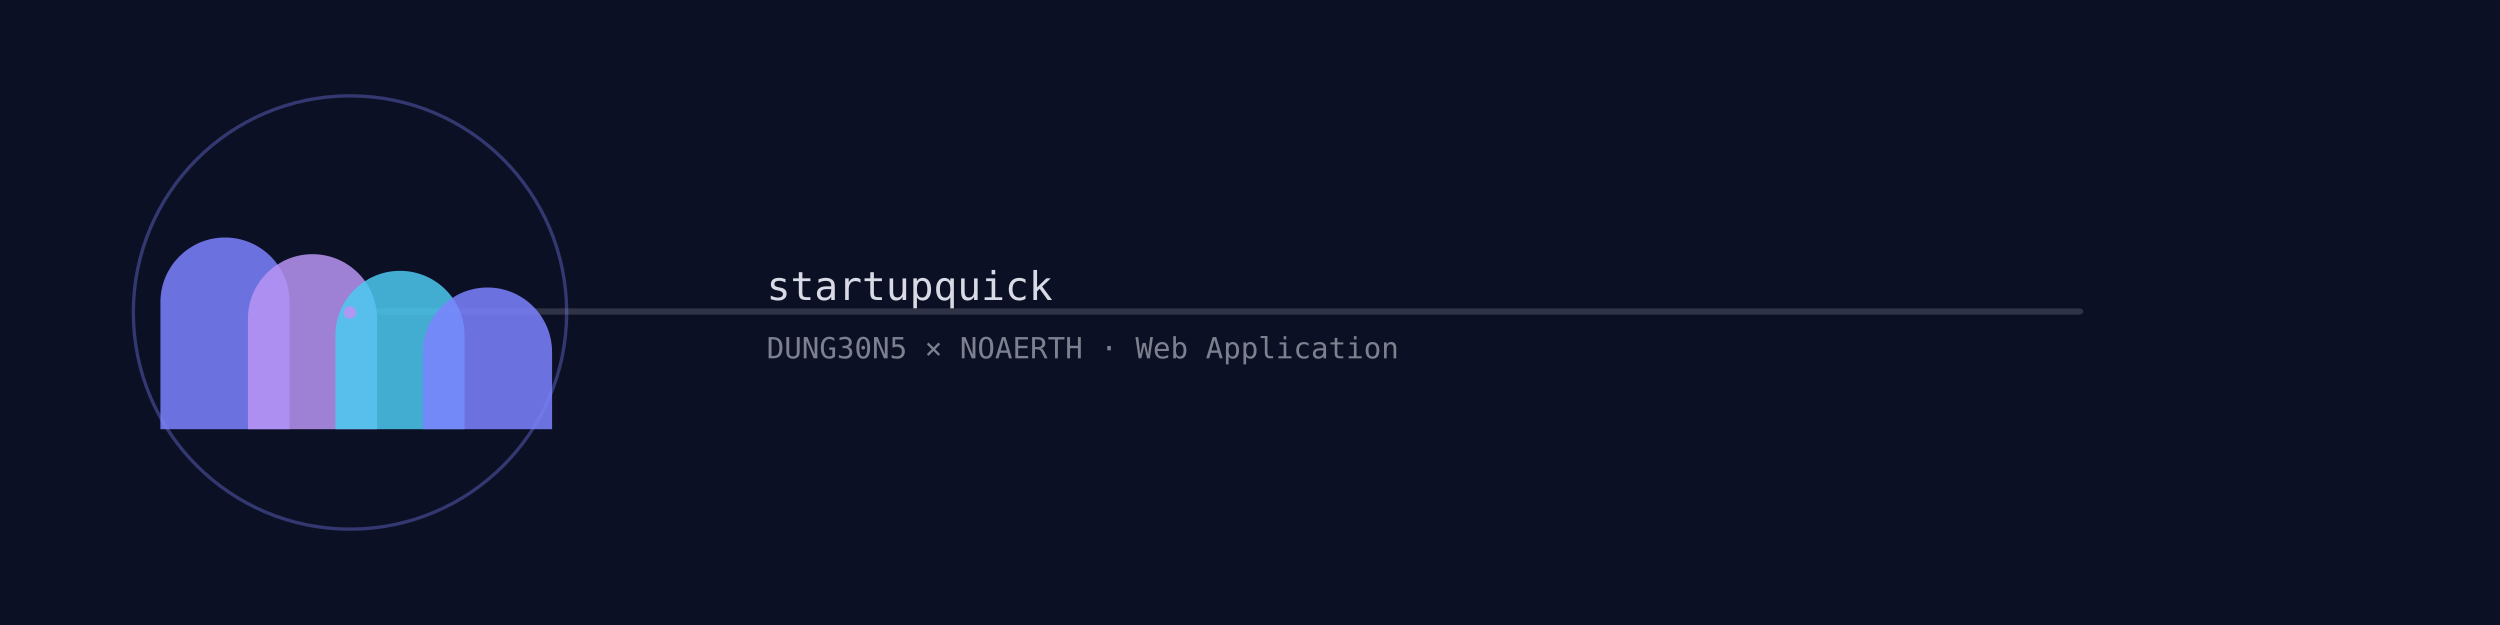
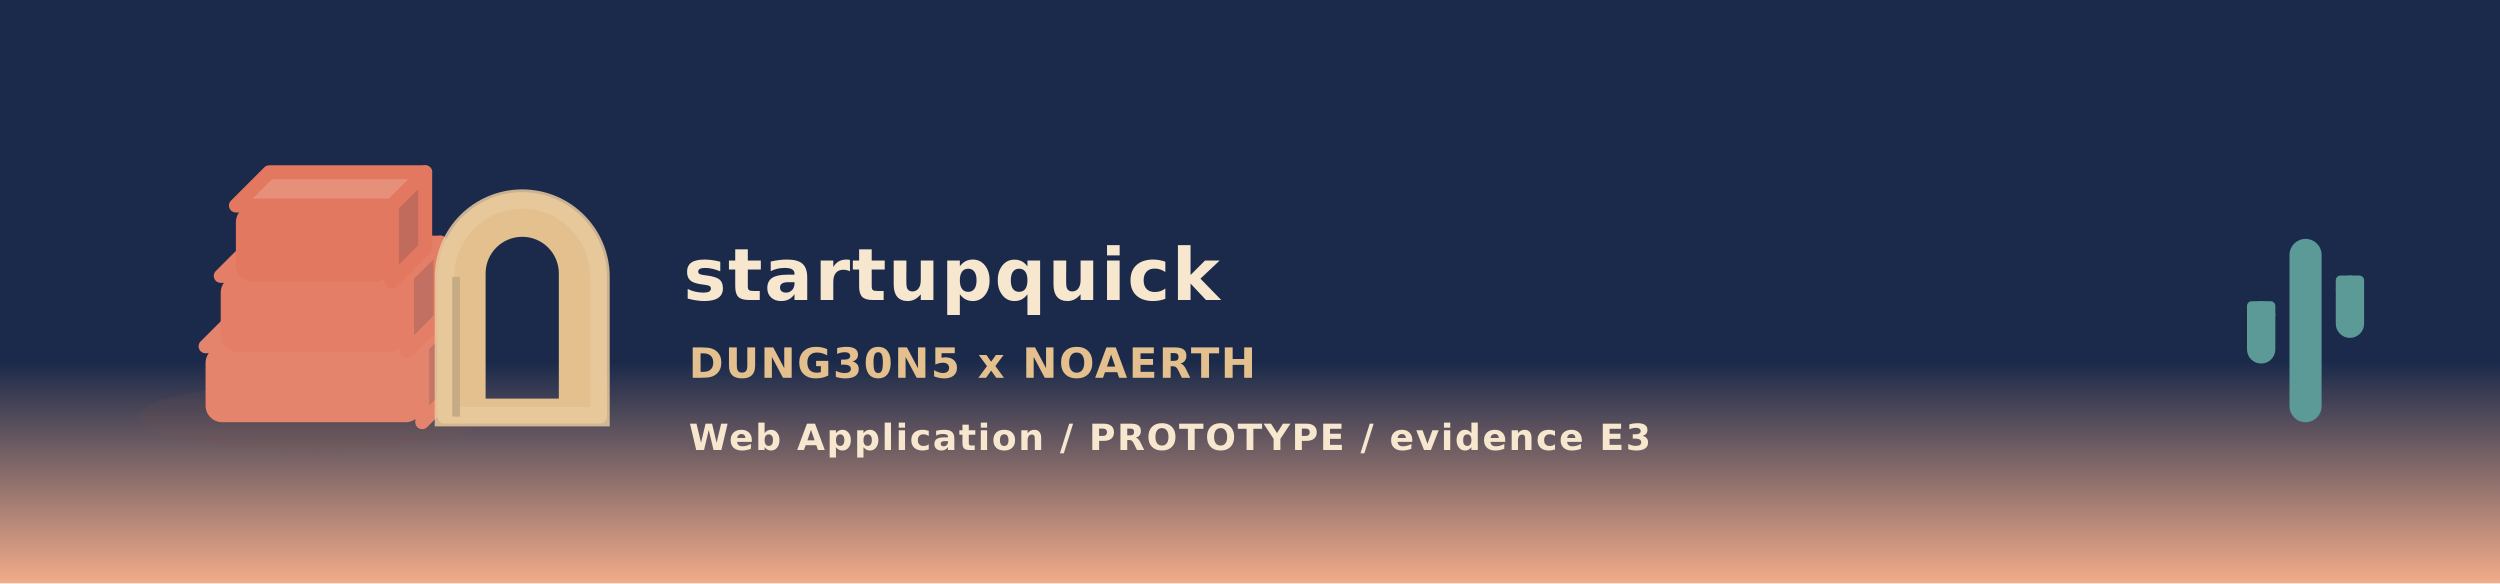
- <svg xmlns="http://www.w3.org/2000/svg" viewBox="0 0 1200 300" width="1200" height="300" role="img" aria-label="startupquick identity object">
-   <rect width="1200" height="300" fill="#0c1024" />
-   <defs>
-     <linearGradient id="gft" x1="0" y1="0" x2="1" y2="1">
-       <stop offset="0%" stop-color="#7c83ff" />
-       <stop offset="100%" stop-color="#b794f4" />
-     </linearGradient>
-   </defs>
-   <rect x="168.00" y="148.00" width="832.00" height="3.00" rx="2.00" fill="rgba(238,240,251,0.160)" opacity="1.00" />
-   <path d="M77.00,206.00 L77.00,145.00 A31.00,31.00 0 0 1 139.00,145.00 L139.00,206.00 Z" fill="rgba(124,131,255,0.850)" opacity="1.00" />
-   <path d="M119.00,206.00 L119.00,153.00 A31.00,31.00 0 0 1 181.00,153.00 L181.00,206.00 Z" fill="rgba(183,148,244,0.850)" opacity="1.00" />
-   <path d="M161.00,206.00 L161.00,161.00 A31.00,31.00 0 0 1 223.00,161.00 L223.00,206.00 Z" fill="rgba(76,201,240,0.850)" opacity="1.00" />
-   <path d="M203.00,206.00 L203.00,169.00 A31.00,31.00 0 0 1 265.00,169.00 L265.00,206.00 Z" fill="rgba(124,131,255,0.850)" opacity="1.00" />
+ <svg xmlns="http://www.w3.org/2000/svg" width="900" height="210" viewBox="0 0 900 210" role="img" aria-label="startupquick - identity object">
+   <linearGradient id="skyf" x1="0" y1="0" x2="0" y2="1">
+     <stop offset="0" stop-color="#1b2a4a" />
+     <stop offset="0.62" stop-color="#1b2a4a" />
+     <stop offset="1" stop-color="#f3ad8a" />
+   </linearGradient>
+   <rect width="900" height="210" fill="url(#skyf)" />
+   <rect x="0" y="352" width="900" height="-142" fill="#e3c08d" />
+   <rect x="0" y="352" width="900" height="3" fill="#e6c596" />
+   <ellipse cx="112" cy="150" rx="62" ry="12" fill="rgba(138,90,68,0.11)" />
  <g>
-     <circle cx="168.00" cy="150.00" r="104.00" fill="none" stroke="rgba(124,131,255,0.350)" stroke-width="1.60" opacity="1.00" />
-     <animate attributeName="opacity" values="0.25;1.0;0.25" dur="17.4s" begin="0s" repeatCount="indefinite" />
+     <path d="M74,124.67 L152,124.67 L164,112.67 L86,112.67 Z" fill="#e99a82" stroke="#e5846c" stroke-width="5" stroke-linejoin="round" />
+     <path d="M152,124.67 L164,112.67 L164,140 L152,152 Z" fill="#c37566" stroke="#e5846c" stroke-width="5" stroke-linejoin="round" />
+     <rect x="74" y="124.67" width="78" height="27.33" rx="6" fill="#e5846c" />
+     <path d="M79.46,99.33 L146.54,99.33 L158.54,87.33 L91.46,87.33 Z" fill="#e8957d" stroke="#e47e66" stroke-width="5" stroke-linejoin="round" />
+     <path d="M146.54,99.33 L158.54,87.33 L158.54,114.67 L146.54,126.67 Z" fill="#c27061" stroke="#e47e66" stroke-width="5" stroke-linejoin="round" />
+     <rect x="79.46" y="99.33" width="67.08" height="27.33" rx="6" fill="#e47e66" />
+     <path d="M84.92,74 L141.08,74 L153.08,62 L96.92,62 Z" fill="#e79079" stroke="#e37861" stroke-width="5" stroke-linejoin="round" />
+     <path d="M141.08,74 L153.08,62 L153.08,89.33 L141.08,101.33 Z" fill="#c16b5d" stroke="#e37861" stroke-width="5" stroke-linejoin="round" />
+     <rect x="84.92" y="74" width="56.16" height="27.33" rx="6" fill="#e37861" />
+     <animate attributeName="opacity" values="0.72;1;0.72" dur="6s" begin="0s" repeatCount="indefinite" />
  </g>
-   <circle cx="168" cy="150" r="3" fill="rgba(183,148,244,0.900)">
-     <animate attributeName="opacity" values="0.35;0.95;0.35" dur="17.4s" begin="0s" repeatCount="indefinite" />
-   </circle>
-   <text x="368" y="144" font-family="ui-monospace,Menlo,monospace" font-size="19" fill="rgba(238,240,251,0.900)">startupquick</text>
-   <text x="368" y="172" font-family="ui-monospace,Menlo,monospace" font-size="14" fill="rgba(238,240,251,0.500)">DUNG30N5 × NOAERTH · Web Application</text>
+   <path d="M160,150 L160,99.68 A28,28 0 0 1 216,99.68 L216,150 Z M172.32,146 L172.32,98.43 A15.68,15.68 0 0 1 203.68,98.43 L203.68,146 Z" fill="#e3c08d" fill-rule="evenodd" stroke="#e3c08d" stroke-width="5" stroke-linejoin="round" />
+   <path d="M160,150 L160,99.68 A28,28 0 0 1 216,99.68 L216,150 Z" fill="none" stroke="#e8c99d" stroke-width="7" stroke-linecap="round" opacity="0.85" />
+   <rect x="162.8" y="99.68" width="2.8" height="50.32" fill="#c7ab84" />
+   <text x="246" y="108" font-family="Verdana,DejaVu Sans,sans-serif" font-size="26" font-weight="700" letter-spacing="0.6" fill="#f6e7ce" text-anchor="start">startupquick</text>
+   <text x="248" y="136" font-family="Verdana,DejaVu Sans,sans-serif" font-size="15" font-weight="700" letter-spacing="0.6" fill="#e3c08d" text-anchor="start">DUNG30N5 x NOAERTH</text>
+   <text x="248" y="162" font-family="Verdana,DejaVu Sans,sans-serif" font-size="13" font-weight="700" letter-spacing="0.6" fill="#f6e7ce" text-anchor="start">Web Application  /  PROTOTYPE  /  evidence E3</text>
+   <rect x="824.22" y="86" width="11.56" height="66" rx="5.78" fill="#5b9a97" />
+   <rect x="808.92" y="108.44" width="10.2" height="22.44" rx="5.1" fill="#5b9a97" />
+   <rect x="808.92" y="108.44" width="10.2" height="6.6" rx="1.7" fill="#5b9a97" />
+   <rect x="840.88" y="99.2" width="10.2" height="22.44" rx="5.1" fill="#5b9a97" />
+   <rect x="840.88" y="99.2" width="10.2" height="6.6" rx="1.7" fill="#5b9a97" />
</svg>
